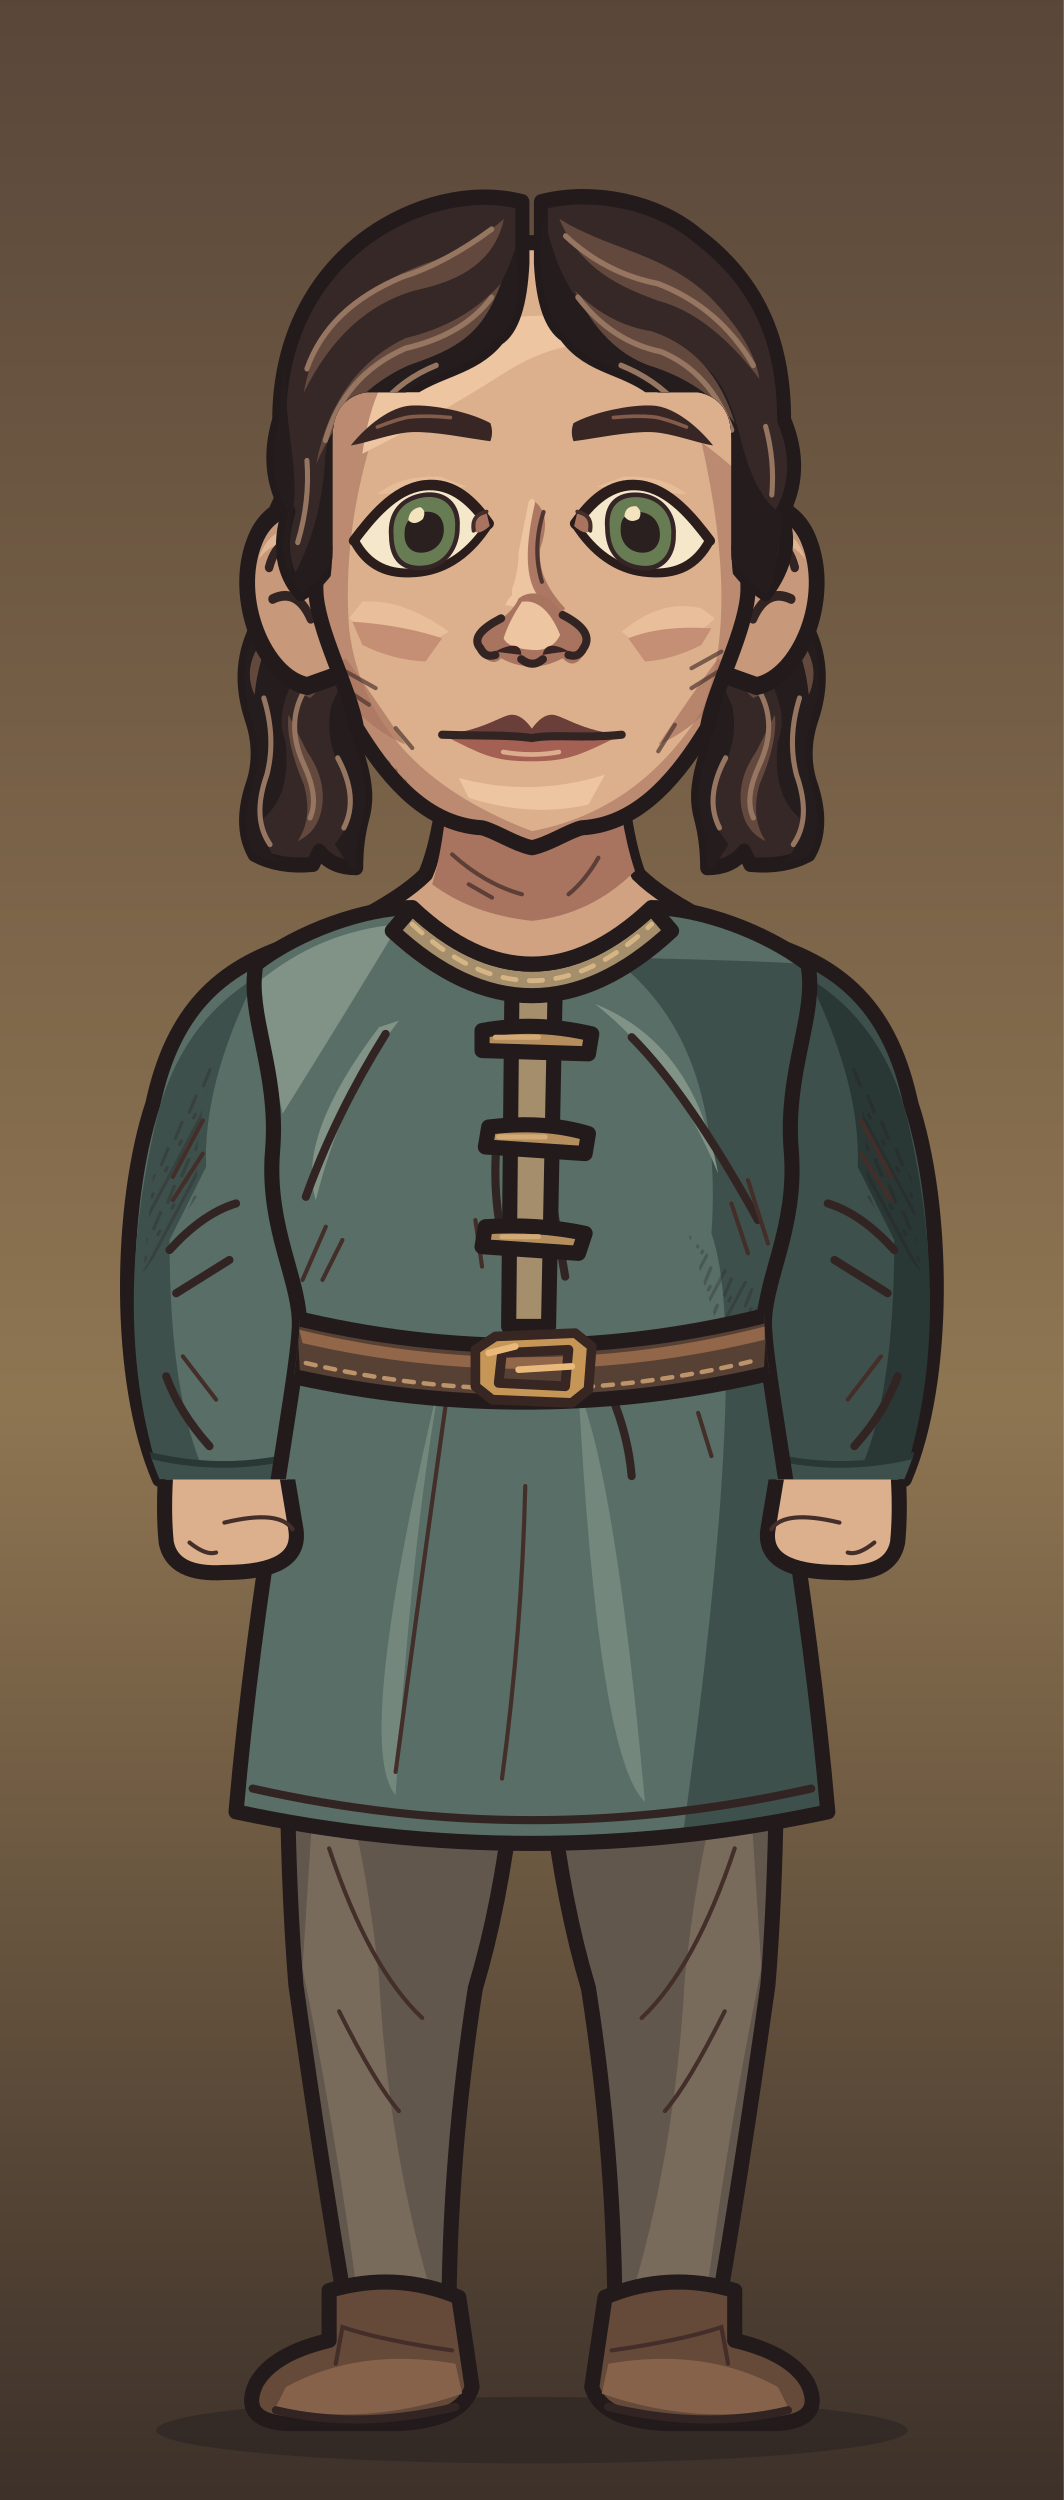
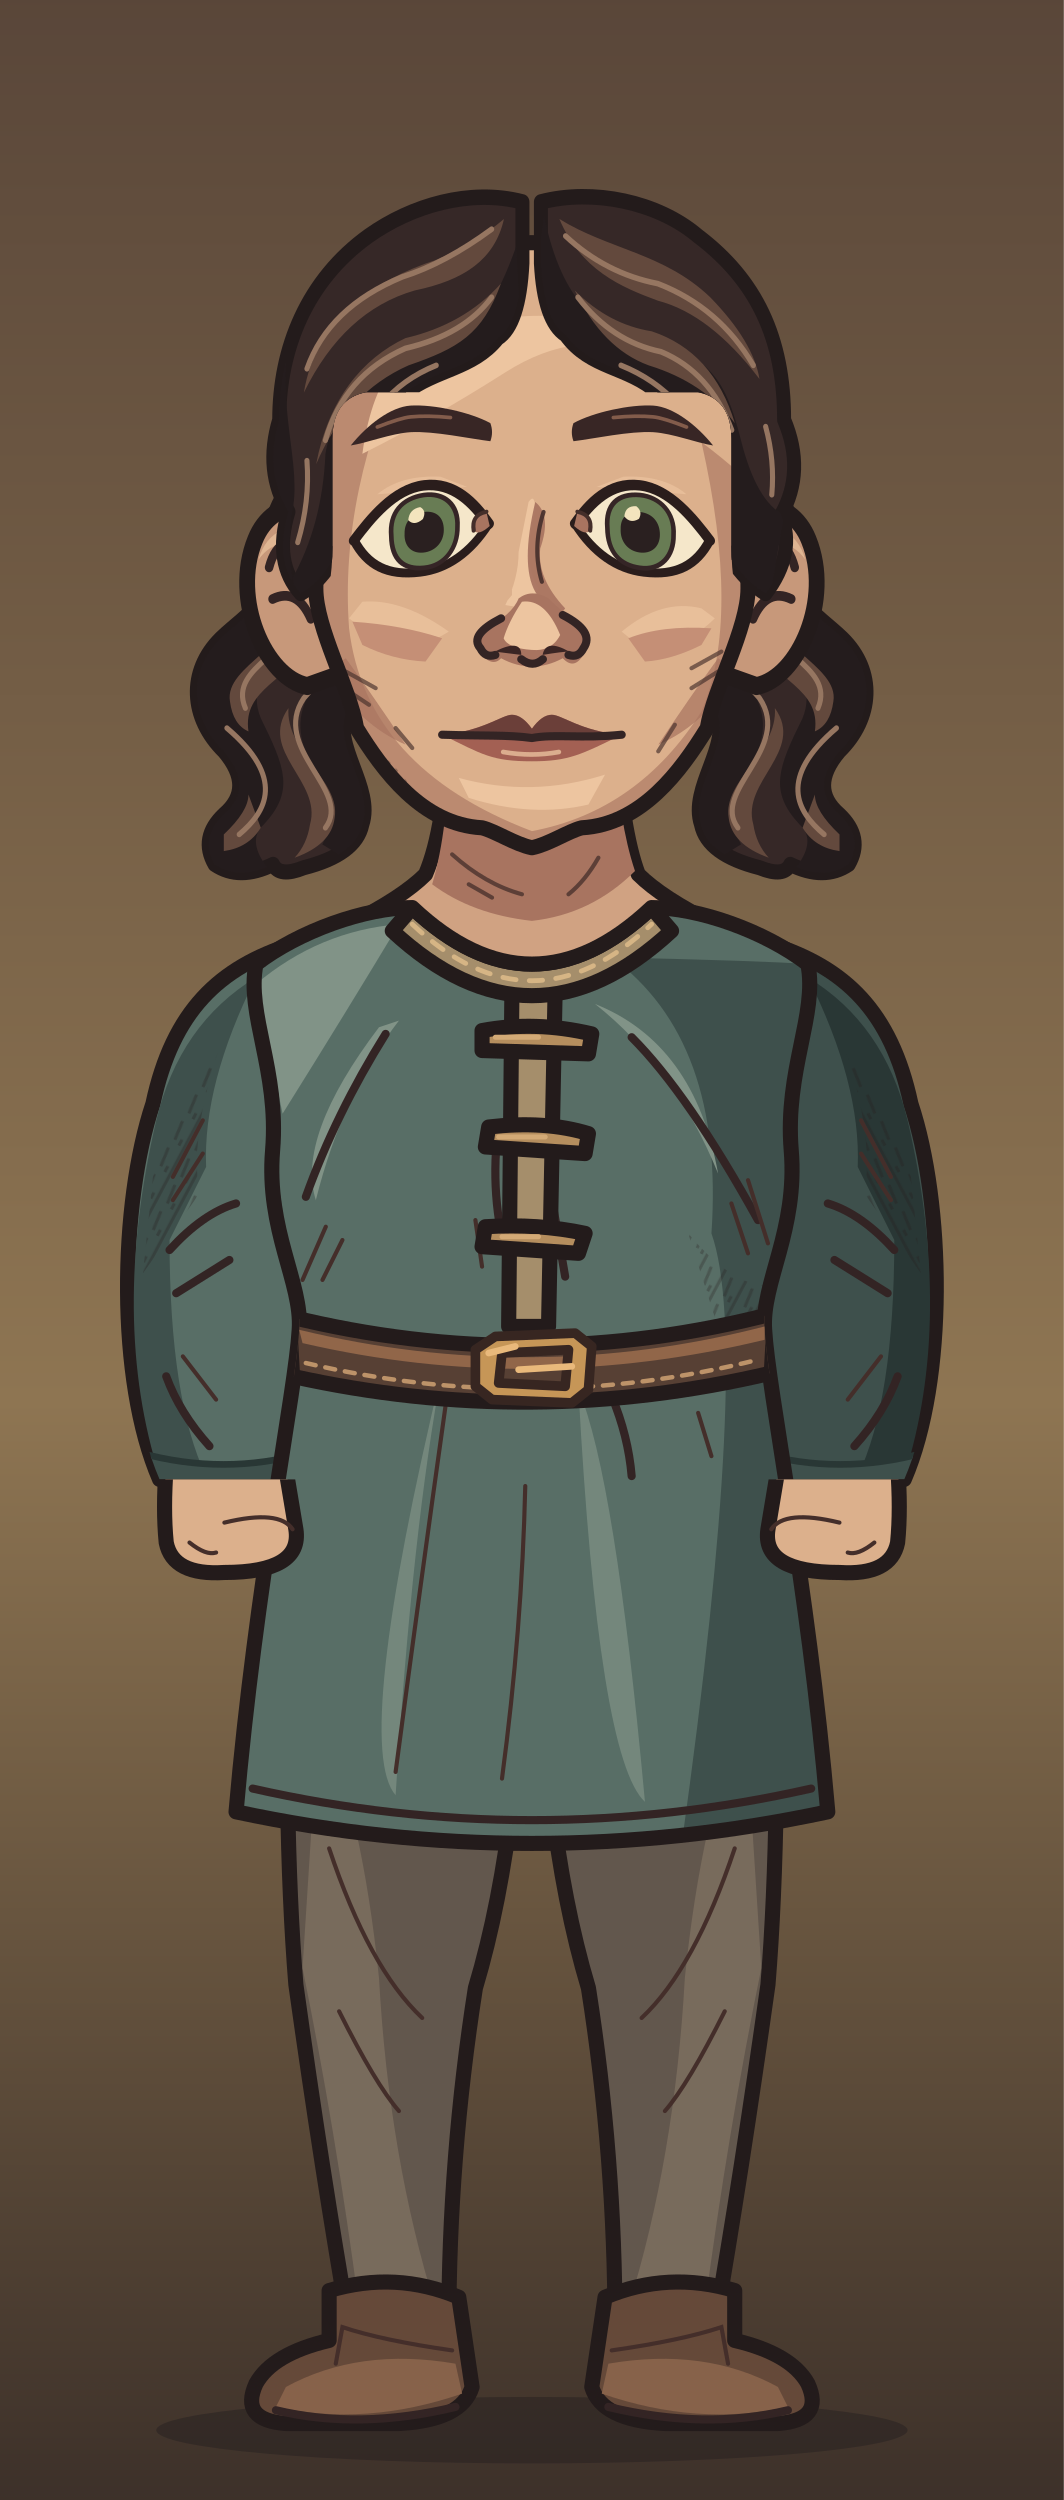
<svg xmlns="http://www.w3.org/2000/svg" xmlns:xlink="http://www.w3.org/1999/xlink" aria-labelledby="title" width="320" height="752" viewBox="0 0 320 752" role="img">
  <defs>
    <style>
      .edge {stroke:#231b1b;stroke-width:4.55;stroke-linecap:round;stroke-linejoin:round}
      .seam {fill:none;stroke:#332424;stroke-width:2.45;stroke-linecap:round;stroke-linejoin:round}
      .etch {fill:none;stroke:#442e2a;stroke-width:1.25;stroke-linecap:round}
      .hair-line {fill:none;stroke:#967661;stroke-width:1.45;stroke-linecap:round}
      .white {fill:#f5e7ca;stroke:#2a1d1c;stroke-width:2.65;stroke-linejoin:round}
      .label {fill:#efdfc1;font:600 20px Georgia,serif}
      .muted {fill:#b8aa96;font:13px 'Segoe UI',sans-serif}
      .section {fill:#dcbb8e;font:600 14px 'Segoe UI',sans-serif}
    </style>
    <linearGradient id="umber" x2="0" y2="1" gradientUnits="objectBoundingBox">
      <stop stop-color="#594639" />
      <stop offset=".56" stop-color="#8e7552" />
      <stop offset="1" stop-color="#3c3029" />
    </linearGradient>
    <linearGradient id="ash" x2="0" y2="1" gradientUnits="objectBoundingBox">
      <stop stop-color="#3b423d" />
      <stop offset=".56" stop-color="#7a7d67" />
      <stop offset="1" stop-color="#242b28" />
    </linearGradient>
    <linearGradient id="rose" x2="0" y2="1" gradientUnits="objectBoundingBox">
      <stop stop-color="#51404a" />
      <stop offset=".56" stop-color="#8a6972" />
      <stop offset="1" stop-color="#372c33" />
    </linearGradient>
    <pattern id="paper-grain" width="63" height="57" patternUnits="userSpaceOnUse">
      <path d="M1 16l2-1m21-4 5-2m16 7 6-1M12 32l3-1m16 11 4-1m20-14 4 1M4 51l5-1m41 0 9-2" fill="none" stroke="#231a1b" stroke-width=".85" opacity=".19" />
      <path d="M4 5l9-1m29 2 2-1M1 40l4-1m12 9 1-1m21-23 4-1m9 12 5-2" fill="none" stroke="#f0dbb5" stroke-width=".85" opacity=".23" />
      <path d="M16 19h.6m13-3h.7m28 6h.7m-39 15h.6m23 4h.6m-12 11h.7m29-39h.7" fill="none" stroke="#21191a" stroke-width="1.2" opacity=".28" stroke-linecap="round" />
    </pattern>
    <pattern id="ink-lines" width="7" height="9" patternUnits="userSpaceOnUse" patternTransform="rotate(28)">
      <path d="M1 -2V10m2.8-8 .6 6m1.9-1v5" stroke="#271d1d" stroke-width=".95" fill="none" opacity=".65" />
    </pattern>
    <radialGradient id="vignette" cx=".5" cy=".39" r=".72">
      <stop offset=".47" stop-color="#20191c" stop-opacity="0" />
      <stop offset="1" stop-color="#20191c" stop-opacity=".48" />
    </radialGradient>
    <g id="firs" fill="currentColor">
      <path d="M10 439Q15 379 12 300L9 220 15 146 15 54 19 80 21 147 28 230 25 326 29 439Z" />
      <path d="M17 169Q27 174 45 174L57 169 49 179 27 187 17 185                M18 194Q29 196 52 192L63 183 56 194 26 205 16 207                M15 225Q46 230 67 218L77 206 71 223 42 238 18 241                M17 252Q48 255 78 245L91 230 84 249 52 266 20 269                M14 282Q40 281 71 278L88 261 84 281 57 291 19 298                M19 312Q43 316 69 310L88 299 84 310 58 322 22 325" />
      <path d="M6 312 0 315V284L11 285M0 266 13 270V250L0 249M0 220 15 221 15 206 0 202                M0 180 16 181V167L0 165M0 141 15 150V138L0 133M0 112 17 127V118L0 104" />
      <path d="M64 440Q55 380 58 324L59 258 63 217 68 222 65 266 68 328 76 440Z                M63 291Q78 294 89 282L100 267 96 283 81 301 62 307                M63 323Q80 323 106 304L98 321 68 339                M63 316Q44 306 37 293L41 307 64 329Z" />
    </g>
    <g id="brambles" fill="none" stroke="currentColor" stroke-linecap="round" stroke-linejoin="round">
      <path stroke-width="3.8" d="M9 440Q13 401 21 380T26 333m-8 57Q39 375 43 352m-28 46Q6 377 0 376M41 440Q41 402 63 385m-20 44q26-6 39-30" />
      <path stroke-width="2" d="M23 364l14-13m-12 4-7-15m20 29 17-4m-15-1 1-11m13 49 2-17m2 14 18-5m-34 32q-12-10-17-10" />
    </g>
    <g id="night-scratches" fill="none" stroke="currentColor" stroke-width="1.2" stroke-linecap="round">
      <path d="M16 113q32-11 54-8m-30 9 16-3m184-40q19-4 44 1m-11 7 19 4                M24 335q33-3 68-16m-44 16 26-4m164-9q31 5 60-3m-39 8 38-3                M27 391q22-6 52-5m168 14q28-8 57-8m-40 11 24-4                M55 178l18-6m177 36 17 3m-12-4 17-1" />
    </g>
    <g id="shirt-setting">
      <rect width="320" height="440" fill="url(#umber)" />
      <path d="M50 217q24 8 64 1l-15 7-56 6m176-90q39-13 70-5l-26 4 28 2-64 6" fill="#856c54" opacity=".5" />
      <use xlink:href="#firs" style="color:#342827" opacity=".52" transform="translate(-26 8)" />
      <use xlink:href="#firs" style="color:#413128" opacity=".58" transform="translate(340 101) scale(-1 .81)" />
      <use xlink:href="#night-scratches" style="color:#dfbb87" opacity=".28" />
      <use xlink:href="#brambles" style="color:#291f22" opacity=".71" />
      <rect width="320" height="440" fill="url(#vignette)" />
      <rect width="320" height="440" fill="url(#paper-grain)" />
    </g>
    <g id="armor-setting">
      <rect width="320" height="440" fill="url(#ash)" />
      <path d="M42 173q49-4 68 3l-43 6 25 3-49 4m151 35q47 10 104-6l-26 14-62 8Z" fill="#707764" opacity=".48" />
      <use xlink:href="#firs" style="color:#27312c" opacity=".64" transform="translate(-36 30)" />
      <use xlink:href="#firs" style="color:#303833" opacity=".75" transform="translate(324 45) scale(-.86 1.03)" />
      <use xlink:href="#brambles" style="color:#252a27" opacity=".62" transform="translate(319 10) scale(-1 1)" />
      <use xlink:href="#night-scratches" style="color:#d8d8a9" opacity=".28" transform="translate(-2 21)" />
      <rect width="320" height="440" fill="url(#vignette)" />
      <rect width="320" height="440" fill="url(#paper-grain)" />
    </g>
    <g id="woman-setting">
      <rect width="320" height="440" fill="url(#rose)" />
      <path d="M44 235q40-4 76-1l-20 6-36 2 19 3-44 5m183-50q35 3 60-3l-24 9-31 2" fill="#775d65" opacity=".6" />
      <use xlink:href="#firs" style="color:#3b2b34" opacity=".58" transform="translate(-20 84) scale(.86 .91)" />
      <use xlink:href="#firs" style="color:#3d2e39" opacity=".68" transform="translate(327 54) scale(-.85 .98)" />
      <path d="M300 440q-2-82-6-173l-9-103 7-35 12 42 9 98 7 171Z                M294 195q-10-18-25-24l-15-1 13-4 11 2 18 15                M285 162q-13-22-34-27l-7 4 7-11 17 4 20 17                M303 242q-18-23-36-27l-13 3 15-9 11 2 21 15" fill="#3a2b33" opacity=".64" />
      <use xlink:href="#brambles" style="color:#2d2229" opacity=".8" transform="translate(12 6)" />
      <use xlink:href="#night-scratches" style="color:#e1b8a8" opacity=".28" transform="translate(0 7)" />
      <rect width="320" height="440" fill="url(#vignette)" />
      <rect width="320" height="440" fill="url(#paper-grain)" />
    </g>
    <pattern id="mail-rings" width="14" height="13" patternUnits="userSpaceOnUse" patternTransform="rotate(-7)">
      <path d="M-1 2q3-3 6 0 1 3-2 5Q0 8-1 5M6 2q3-3 6 0 1 3-2 5Q7 8 6 5M3 8q3-3 6 0 1 3-2 5-3 1-4-2M10 8q3-3 6 0" fill="none" stroke="#2d2c28" stroke-width="1.6" stroke-linecap="round" />
      <path d="M-.5 4q1.5-2 3-1m5 1q1.4-2 3-1M4 10q1.5-2 3-1m4 1q1.4-2 3-1" fill="none" stroke="#9a9b87" stroke-width="1.12" opacity=".78" stroke-linecap="round" />
    </pattern>
    <pattern id="armor-plates" width="47" height="24" patternUnits="userSpaceOnUse" patternTransform="translate(4 4) rotate(2)">
      <path d="M1 0l21 .7 1 18-3 3-17-1-1-4Zm24 1 19-1 2 15-3 7-19-2Z" fill="#85867a" stroke="#352e2a" stroke-width="1.75" stroke-linejoin="round" />
      <path d="M2 2l18 .2-.2 4L5 7 4 17Zm24 0 16-1 1 4-14 2-3 10Z" fill="#a9a58d" />
      <path d="M19 4l4 14-3 3-16-1 13-4Zm22 2 4 10-2 5-17-1 13-4Z" fill="#62655f" />
      <path d="M7 7l1-.5m6 12 3-2m16-7 5-1m-7 5 4-2" fill="none" stroke="#d0c0a0" stroke-width=".9" opacity=".76" />
      <path d="M6 12q2-2 2.7 1-1 2.2-2.7.5Zm12 1q1.8-2 2.4.6-1 2.6-2.5.8Zm11 1q1-2.2 2.8-1-.2 2.9-2.8 2.1Zm12-2q2.2-1.4 2.3.8-1 2.3-2.3.5Z" fill="#3c342d" />
    </pattern>
    <clipPath id="portrait-frame">
      <rect width="320" height="752" />
    </clipPath>
    <clipPath id="wardrobe-torso-mask">
      <path d="M124 273 C110 273 90 280 77 290 C74 305 84 322 82 346 C80 370 91 386 90 400 C89 418 77 476 71 545 Q160 564 249 545 C243 476 231 418 230 400 C229 386 240 370 238 346 C236 322 246 305 243 290 C230 280 210 273 196 273 Q160 307 124 273Z" />
    </clipPath>
    <clipPath id="wardrobe-sleeve-mask">
      <path d="M88 284 C66 291 52 304 46 332 C36 362 35 415 48 445 H87 L106 336Z" />
    </clipPath>
    <clipPath id="hair-adult-lock-right">
-       <path d="M229 138C237 142 245 152 246 165Q244 179 250 190Q256 202 251 216Q247 227 251 237Q255 249 250 257Q242 261 231 260L229 256Q225 261 217 261Q217 253 215 246C211 233 221 223 219 210Q210 194 219 181Q228 168 221 153Z" />
+       <path d="M229 138C237 142 245 152 246 165C243 181 252 184 261 192C272 202 271 216 260 226Q250 237 260 245Q268 252 263 260Q255 265 244 260Q242 264 234 261Q217 257 215 248C211 237 225 224 220 214C213 202 209 193 218 182Q229 168 221 153Z" />
    </clipPath>
    <clipPath id="hair-adult-lock-left">
-       <path d="M229 138C237 142 245 152 246 165Q244 179 250 190Q256 202 251 216Q247 227 251 237Q255 249 250 257Q242 261 231 260L229 256Q225 261 217 261Q217 253 215 246C211 233 221 223 219 210Q210 194 219 181Q228 168 221 153Z" />
+       <path d="M229 138C237 142 245 152 246 165C243 181 252 184 261 192C272 202 271 216 260 226Q250 237 260 245Q268 252 263 260Q255 265 244 260Q242 264 234 261Q217 257 215 248C211 237 225 224 220 214C213 202 209 193 218 182Q229 168 221 153Z" />
    </clipPath>
    <clipPath id="face-shape-clip">
      <path d="M 160 73 C 191 73 219 90 223 128 C 224 143 225 164 225 177 C 225 189 214.75 207 212.75 219 C 204.75 232 193 248 175 249 C 171 250 165 254 160 255 C 155 254 149 250 145 249 C 127 248 115.25 232 107.25 219 C 105.25 207 95 189 95 177 C 95 164 96 143 97 128 C 101 90 129 73 160 73 Z" />
    </clipPath>
    <clipPath id="face-features-eye-left">
      <path d="M-21 0 C-16 -6 -9 -14 0 -14 C9 -14 15 -7 19.5 0 C14 8 7 12 -1 12 C-11 12 -17 8 -21 0Z" />
    </clipPath>
    <clipPath id="face-features-eye-right">
      <path d="M-21 0 C-16 -6 -9 -14 0 -14 C9 -14 15 -7 19.5 0 C14 8 7 12 -1 12 C-11 12 -17 8 -21 0Z" />
    </clipPath>
    <clipPath id="face-features-nose-bridge">
      <path d="M154 144H167V179L172 185V187H149V185L154 179Z" />
    </clipPath>
    <clipPath id="headgear-hair-face">
      <path d="M25 0H295V337H25ZM110 118Q100 120 100 132V164Q100 178 96 186Q160 177 224 186Q220 178 220 164V132Q220 120 210 118Z" />
    </clipPath>
    <clipPath id="hair-crown-clip">
      <path d="M157 63C140 59 121 64 107 73C87 86 78 106 78 127Q73 142 81 154Q76 169 85 178Q96 172 101 156C103 139 109 126 119 119C129 112 141 112 149 103Q156 99 157 81Z M163 63C180 59 201 63 214 73C233 86 242 103 242 127Q249 142 241 155Q246 166 236 178Q225 172 219 157C217 140 212 126 201 119C191 111 179 112 171 102Q164 98 163 81Z" />
    </clipPath>
    <clipPath id="full-costume-hands-clip">
      <rect x="0" y="445" width="320" height="307" />
    </clipPath>
  </defs>
  <g data-part="full-costume">
    <rect width="320" height="752" fill="url(#umber)" />
    <ellipse cx="160" cy="731" rx="113" ry="10" fill="#261f20" opacity=".5" />
    <g>
      <path d="M87 469 L158 469 Q158 548 143 598 Q135 649 135 700 H105 Q97 654 89 597 Q85 548 87 469Z" fill="#62574d" class="edge" />
      <path d="M96 514 Q109 546 114 595 Q117 649 131 694 H108Q101 641 91 592Z" fill="#8c7c69" opacity=".53" />
      <path d="M99 556Q111 592 127 607 M102 605Q113 627 120 635" class="etch" />
      <g transform="translate(0 0)">
        <path d="M99 689Q119 683 138 691L142 718Q139 728 120 729H86Q72 728 77 717Q82 708 99 704Z" fill="#654939" class="edge" />
        <path d="M86 718Q108 706 137 711L139 720Q110 730 83 724Z" fill="#87624a" />
        <path d="M101 711L103 700Q115 704 136 707" class="etch" />
        <path d="M83 725Q108 731 137 724" class="seam" />
      </g>
    </g>
    <g transform="translate(320 0) scale(-1 1)">
      <path d="M87 469 L158 469 Q158 548 143 598 Q135 649 135 700 H105 Q97 654 89 597 Q85 548 87 469Z" fill="#62574d" class="edge" />
      <path d="M96 514 Q109 546 114 595 Q117 649 131 694 H108Q101 641 91 592Z" fill="#8c7c69" opacity=".53" />
      <path d="M99 556Q111 592 127 607 M102 605Q113 627 120 635" class="etch" />
      <g transform="translate(0 0)">
        <path d="M99 689Q119 683 138 691L142 718Q139 728 120 729H86Q72 728 77 717Q82 708 99 704Z" fill="#654939" class="edge" />
        <path d="M86 718Q108 706 137 711L139 720Q110 730 83 724Z" fill="#87624a" />
        <path d="M101 711L103 700Q115 704 136 707" class="etch" />
        <path d="M83 725Q108 731 137 724" class="seam" />
      </g>
    </g>
  </g>
  <g clip-path="url(#portrait-frame)">
    <g data-part="neck">
      <g id="face-shape-neck">
        <path d="M 135 219 Q 134 249 128 263 Q 121 270 105 278 L 122 301 198 301 215 278 Q 199 270 192 263 Q 187 250 185 219 Z" fill="#d0a282" class="edge" />
        <path d="M 135 224 185 224 Q 186 247 191 262 Q 178 275 160 277 Q 142 275 130 266 Q 135 249 135 224 Z" fill="#a87460" />
        <path d="M 136 257 q 10 9 21 12 m -16 -3 7 4 m 32 -12 q -4 7 -9 11" class="etch" opacity=".75" />
      </g>
    </g>
    <path d="M88 284 C66 291 52 304 46 332 C36 362 35 415 48 445 H87 L106 336Z" fill="#586e66" class="edge" />
    <path d="M47 337 Q54 308 77 294 Q61 326 62 351 L51 373 Q51 421 62 444 H48 Q33 397 47 337Z" fill="#3e504c" />
    <path d="M46 354 Q57 326 66 315 Q57 342 60 359 L43 383Z" fill="url(#ink-lines)" opacity=".44" />
    <path d="M51 376 q10 -11 20 -14 m-18 27 16 -10 M50 414 q4 11 13 21" class="seam" />
    <path d="M52 354 l9 -17 m-9 24 9 -14 m-6 61 10 13" class="etch" />
    <g clip-path="url(#wardrobe-sleeve-mask)">
      <path d="M42 437Q67.5 444 92 437V445H42Z" fill="#3e504c" />
      <path d="M42 437Q67.5 444 92 437" fill="none" stroke="#293735" stroke-width="2" />
    </g>
    <g transform="translate(320 0) scale(-1 1)">
      <path d="M88 284 C66 291 52 304 46 332 C36 362 35 415 48 445 H87 L106 336Z" fill="#3e504c" class="edge" />
      <path d="M47 337 Q54 308 77 294 Q61 326 62 351 L51 373 Q51 421 62 444 H48 Q33 397 47 337Z" fill="#293735" />
      <path d="M46 354 Q57 326 66 315 Q57 342 60 359 L43 383Z" fill="url(#ink-lines)" opacity=".44" />
      <path d="M51 376 q10 -11 20 -14 m-18 27 16 -10 M50 414 q4 11 13 21" class="seam" />
      <path d="M52 354 l9 -17 m-9 24 9 -14 m-6 61 10 13" class="etch" />
      <g clip-path="url(#wardrobe-sleeve-mask)">
        <path d="M42 437Q67.5 444 92 437V445H42Z" fill="#3e504c" />
        <path d="M42 437Q67.5 444 92 437" fill="none" stroke="#293735" stroke-width="2" />
      </g>
    </g>
    <path d="M124 273 C110 273 90 280 77 290 C74 305 84 322 82 346 C80 370 91 386 90 400 C89 418 77 476 71 545 Q160 564 249 545 C243 476 231 418 230 400 C229 386 240 370 238 346 C236 322 246 305 243 290 C230 280 210 273 196 273 Q160 307 124 273Z" fill="#586e66" />
    <g data-part="torso" clip-path="url(#wardrobe-torso-mask)">
      <path d="M77 296 Q96 280 120 278 Q105 303 85 335Z" fill="#819387" />
      <path d="M184 288 Q230 289 243 290 L254 555 H205 Q226 405 214 371 Q218 313 184 288Z" fill="#3e504c" />
      <path d="M78 344 Q88 359 84 381 L69 402 L61 359Z" fill="#3e504c" />
      <path d="M207 371 Q223 390 235 386 L234 416 L220 412Z" fill="url(#ink-lines)" opacity=".42" />
      <path d="M120 307 Q103 329 95 361 Q89 342 114 309Z M179 302 Q209 314 216 353 Q203 321 179 302Z" fill="#819387" />
      <path d="M133 412Q124 460 119 540Q106 525 133 412Z M174 418Q185 444 194 542Q180 529 174 418Z" fill="#819387" opacity=".68" />
      <path d="M134 423Q126 480 119 533 M158 447Q157 490 151 535" class="etch" />
      <path d="M76 538Q160 557 244 538" class="seam" />
      <path d="M116 311 Q101 335 92 360 M190 312 Q207 329 228 367 M150 338 q-3 22 3 42 m11 -31 6 35 M184 420q5 12 6 24" class="seam" />
      <path d="M98 369 l-7 16 m12 -12 -6 12 M225 355 l6 19 m-11 -12 5 15 M143 367 l2 14 m65 44 4 13" class="etch" />
      <path d="M154 296 167 297 165 399 153 399Z" fill="#a58e6b" class="edge" />
      <path d="M145 310q16 -3 33 1l-1 6-32 -1Z M147 339q17 -2 30 2l-1 6-30 -2Z M146 369q16 -1 30 2l-2 6-29 -2Z" fill="#b58e5e" class="edge" />
      <path d="M149 312h13m-12 30h14m-13 30h11" fill="none" stroke="#d3aa76" stroke-width="1.5" stroke-linecap="round" />
      <path d="M124 273 Q160 307 196 273 L202 280 Q160 319 118 280Z" fill="#a58e6b" class="edge" />
      <path d="M124 278 Q160 312 196 278" fill="none" stroke="#d6b585" stroke-width="1.45" stroke-dasharray="4 4" stroke-linecap="round" />
    </g>
    <path d="M124 273 C110 273 90 280 77 290 C74 305 84 322 82 346 C80 370 91 386 90 400 C89 418 77 476 71 545 Q160 564 249 545 C243 476 231 418 230 400 C229 386 240 370 238 346 C236 322 246 305 243 290 C230 280 210 273 196 273 Q160 307 124 273Z" fill="none" class="edge" />
    <g data-part="belt" clip-path="url(#wardrobe-torso-mask)">
      <path d="M87 396 Q160 414 233 395 L232 413 Q160 430 88 414Z" fill="#574034" class="edge" />
      <path d="M90 400 Q160 417 230 399 L230 403 Q160 420 91 404Z" fill="#916649" />
      <path d="M92 410 Q160 426 228 409" fill="none" stroke="#bd9369" stroke-width="1.35" stroke-dasharray="3 3" stroke-linecap="round" />
      <path d="M149 402l24 -1 5 4-1 13-5 4-24 -1-5 -4v-11Z M151 407l-1 9 20 1 1 -11Z" fill="#c69657" fill-rule="evenodd" stroke="#372621" stroke-width="2.9" stroke-linejoin="round" />
      <path d="M156 412l16 -1m-25 -4 8 -2" fill="none" stroke="#e9b97b" stroke-width="2" stroke-linecap="round" />
    </g>
    <g id="hair-adult-locks" transform="matrix(0.926 0 0 1 11.765 0)">
-       <path d="M229 138C237 142 245 152 246 165Q244 179 250 190Q256 202 251 216Q247 227 251 237Q255 249 250 257Q242 261 231 260L229 256Q225 261 217 261Q217 253 215 246C211 233 221 223 219 210Q210 194 219 181Q228 168 221 153Z" fill="#362827" class="edge" />
+       <path d="M229 138C237 142 245 152 246 165C243 181 252 184 261 192C272 202 271 216 260 226Q250 237 260 245Q268 252 263 260Q255 265 244 260Q242 264 234 261Q217 257 215 248C211 237 225 224 220 214C213 202 209 193 218 182Q229 168 221 153Z" fill="#362827" class="edge" />
      <g clip-path="url(#hair-adult-lock-right)">
-         <path d="M232 148Q243 162 235 183C228 200 246 208 240 223Q238 239 247 246Q249 252 241 261L253 264L262 247L252 224L255 200L249 175L246 149Z M225 171Q225 181 221 190Q218 199 225 212Q228 224 219 236Q216 245 224 254L216 265L209 240L216 218L210 197Z" fill="#241c1d" />
-         <path d="M229 158Q240 169 232 185Q227 196 236 208L232 210Q221 201 226 188Q232 175 229 158Z M239 215Q240 223 234 236Q231 246 236 253Q229 250 228 242Q227 234 233 226Z M244 189Q255 199 250 209Q249 199 244 189Z" fill="#63493d" />
-         <path d="M239 166Q242 175 238 183Q233 195 240 201 M230 187Q226 197 234 208Q240 218 234 230Q229 240 232 246 M247 210Q243 222 246 233Q251 246 245 254 M223 228Q216 240 221 249" fill="none" stroke="#967661" stroke-width="1.65" stroke-linecap="round" stroke-linejoin="round" />
+         <path d="M232 146Q247 161 238 179C231 193 255 200 248 216C240 231 237 238 247 248Q253 253 245 262L267 269L276 237L276 192L252 164Z M223 182C222 196 224 199 233 210C242 227 219 238 228 254L214 262L207 237L216 214L208 199Z" fill="#241c1d" />
+         <path d="M234 161Q245 173 240 181C235 194 260 200 258 211Q257 218 252 220C254 207 239 205 231 192Q228 184 234 177Z M239 213C249 226 228 235 232 248Q233 254 237 258Q225 254 224 246C222 235 240 226 239 213Z M252 239Q252 244 260 251L260 256Q252 255 248 249Z" fill="#63493d" />
+         <path d="M238 166Q242 176 238 184C234 196 259 200 253 213 M227 188Q221 197 234 210C245 225 218 238 227 249 M259 219C240 234 246 244 255 251" fill="none" stroke="#967661" stroke-width="1.65" stroke-linecap="round" stroke-linejoin="round" />
      </g>
      <g transform="translate(320 0) scale(-1 1)">
-         <path d="M229 138C237 142 245 152 246 165Q244 179 250 190Q256 202 251 216Q247 227 251 237Q255 249 250 257Q242 261 231 260L229 256Q225 261 217 261Q217 253 215 246C211 233 221 223 219 210Q210 194 219 181Q228 168 221 153Z" fill="#362827" class="edge" />
+         <path d="M229 138C237 142 245 152 246 165C243 181 252 184 261 192C272 202 271 216 260 226Q250 237 260 245Q268 252 263 260Q255 265 244 260Q242 264 234 261Q217 257 215 248C211 237 225 224 220 214C213 202 209 193 218 182Q229 168 221 153Z" fill="#362827" class="edge" />
        <g clip-path="url(#hair-adult-lock-left)">
-           <path d="M232 148Q243 162 235 183C228 200 246 208 240 223Q238 239 247 246Q249 252 241 261L253 264L262 247L252 224L255 200L249 175L246 149Z M225 171Q225 181 221 190Q218 199 225 212Q228 224 219 236Q216 245 224 254L216 265L209 240L216 218L210 197Z" fill="#241c1d" />
-           <path d="M229 158Q240 169 232 185Q227 196 236 208L232 210Q221 201 226 188Q232 175 229 158Z M239 215Q240 223 234 236Q231 246 236 253Q229 250 228 242Q227 234 233 226Z M244 189Q255 199 250 209Q249 199 244 189Z" fill="#63493d" />
-           <path d="M239 166Q242 175 238 183Q233 195 240 201 M230 187Q226 197 234 208Q240 218 234 230Q229 240 232 246 M247 210Q243 222 246 233Q251 246 245 254 M223 228Q216 240 221 249" fill="none" stroke="#967661" stroke-width="1.65" stroke-linecap="round" stroke-linejoin="round" />
+           <path d="M232 146Q247 161 238 179C231 193 255 200 248 216C240 231 237 238 247 248Q253 253 245 262L267 269L276 237L276 192L252 164Z M223 182C222 196 224 199 233 210C242 227 219 238 228 254L214 262L207 237L216 214L208 199Z" fill="#241c1d" />
+           <path d="M234 161Q245 173 240 181C235 194 260 200 258 211Q257 218 252 220C254 207 239 205 231 192Q228 184 234 177Z M239 213C249 226 228 235 232 248Q233 254 237 258Q225 254 224 246C222 235 240 226 239 213Z M252 239Q252 244 260 251L260 256Q252 255 248 249Z" fill="#63493d" />
+           <path d="M238 166Q242 176 238 184C234 196 259 200 253 213 M227 188Q221 197 234 210C245 225 218 238 227 249 M259 219C240 234 246 244 255 251" fill="none" stroke="#967661" stroke-width="1.65" stroke-linecap="round" stroke-linejoin="round" />
        </g>
      </g>
    </g>
    <g id="face-shape">
      <g id="face-shape-ears">
        <g transform="translate(105 179) scale(-1.046 1.19)">
          <path d="M -4 -15 C 7 -26 22 -25 27 -14 C 34 1 24 21 12 23 L -4 18 Z" fill="#c7987a" class="edge" />
          <path d="M 7 -15 C 16 -20 24 -16 26 -9 C 22 -14 16 -14 13 -11 L 10 -1 Z" fill="#edc5a0" opacity=".66" />
          <path d="M 23 -7 Q 20 -17 10 -11 L 7 2 M 22 1 Q 15 -2 11 6" class="seam" />
        </g>
        <g transform="translate(215 179) scale(1.046 1.19)">
          <path d="M -4 -15 C 7 -26 22 -25 27 -14 C 34 1 24 21 12 23 L -4 18 Z" fill="#c7987a" class="edge" />
          <path d="M 7 -15 C 16 -20 24 -16 26 -9 C 22 -14 16 -14 13 -11 L 10 -1 Z" fill="#edc5a0" opacity=".66" />
          <path d="M 23 -7 Q 20 -17 10 -11 L 7 2 M 22 1 Q 15 -2 11 6" class="seam" />
        </g>
      </g>
      <path d="M 160 73 C 191 73 219 90 223 128 C 224 143 225 164 225 177 C 225 189 214.75 207 212.75 219 C 204.75 232 193 248 175 249 C 171 250 165 254 160 255 C 155 254 149 250 145 249 C 127 248 115.25 232 107.25 219 C 105.25 207 95 189 95 177 C 95 164 96 143 97 128 C 101 90 129 73 160 73 Z" fill="#dcb08c" />
      <g clip-path="url(#face-shape-clip)">
        <path d="M 70 141 Q 104 91 123 103 Q 102 148 105 189 Q 110 231 160 250 Q 192 244 211 214 Q 223 186 211 133 Q 235 151 250 174 L 250 265 70 265 Z" fill="#bb8a70" />
        <path d="M 109 136.5 Q 114 99 142 98 Q 173 89 195 107 Q 174 98 152 112 Q 130 126 109 136.5 Z" fill="#edc5a0" />
        <g transform="translate(160 0) scale(-1 1)">
          <path d="M 25 190 Q 39 180 51 181 L 55 186 Q 45 194 32 194 Z" fill="#edc5a0" opacity=".72" />
          <path d="M 27 192 Q 39 188 54 187 L 51 194 Q 42 198.5 32 199 Z" fill="#c58f76" />
          <path d="M 56 198 Q 48 209 38 224 Q 52 218 62 202 Z" fill="#a87460" opacity=".73" />
        </g>
        <g transform="translate(160 0) scale(1 1)">
          <path d="M 27 190 Q 39 180 51 183 L 55 186 Q 45 196 32 194 Z" fill="#edc5a0" opacity=".72" />
          <path d="M 29 192 Q 39 188 54 189 L 51 194 Q 42 198.5 34 199 Z" fill="#c58f76" />
          <path d="M 56 198 Q 48 209 38 224 Q 52 218 62 202 Z" fill="#a87460" opacity=".73" />
        </g>
        <path d="M 92 183 Q 99 211 120 232 L 132 247 119 248 Q 98 234 85 212 Z M 229 184 Q 224 217 203 241 L 193 250 209 247 Q 230 233 240 211 Z" fill="url(#ink-lines)" opacity=".42" />
        <path d="M 138 234 Q 160 240 182 233 L 177 242 Q 160 246 141 240 Z" fill="#edc5a0" />
        <path d="M 104 202 l 9 5 m -8 1 6 4 m 97 -11 9 -5 m -9 11 8 -5 m -97 17 5 6 m 74 1 5 -8" class="etch" opacity=".65" />
      </g>
      <path d="M 160 73 C 191 73 219 90 223 128 C 224 143 225 164 225 177 C 225 189 214.75 207 212.75 219 C 204.75 232 193 248 175 249 C 171 250 165 254 160 255 C 155 254 149 250 145 249 C 127 248 115.25 232 107.25 219 C 105.25 207 95 189 95 177 C 95 164 96 143 97 128 C 101 90 129 73 160 73 Z" fill="none" class="edge" />
    </g>
    <g clip-path="url(#face-shape-clip)">
      <g data-part="eyes">
        <g transform="matrix(1 -0.12 0 1 127.5 160)">
          <path d="M-14 -13 Q-7 -18 5 -16 L13 -12" fill="#edc5a0" opacity=".65" />
          <path d="M-21 0 C-16 -6 -9 -14 0 -14 C9 -14 15 -7 19.5 0 C14 8 7 12 -1 12 C-11 12 -17 8 -21 0Z" class="white" />
          <g clip-path="url(#face-features-eye-left)">
            <g transform="translate(0 0) scale(1 1)">
              <path d="M-9.8 0 C-10.4 -7 -6.6 -10.9 0 -11.1 C6.1 -11.2 10.5 -7 10.1 -.3 C10.2 5.9 6.4 11 0 10.8 C-6.1 10.7 -9.7 7.2 -9.8 0Z" fill="#687c54" stroke="#352526" stroke-width="1.4" />
              <path d="M-5.8 -.2C-5.9-3.8-3.5-6 .1-6 3.8-6 6-3.6 6 .1 6 3.9 3.3 6.3-.2 6.2-3.9 6.1-6 3.3-5.8-.2Z" fill="#2a2020" />
              <path d="M-4.7-4.1Q-4.4-7.4-1.1-7.6 .9-6.3-.3-3.9-2.9-2-4.7-4.1Z" fill="#f3e4bd" />
            </g>
          </g>
          <path d="M-21 0 C-16 -6 -9 -14 0 -14 C9 -14 15 -7 19.5 0" fill="none" stroke="#2a1d1c" stroke-width="3.15" stroke-linecap="round" />
          <path d="M18.8 -3.8 Q14.2 -3.4 15 1.4 Q16.5 3.2 19.8 .6Z" fill="#a87460" />
          <path d="M18.8 -3.8 Q14.2 -3.4 15 1.4" class="etch" />
        </g>
        <g transform="matrix(-1 -0.12 0 1 192.5 160)">
          <path d="M-14 -13 Q-7 -18 5 -16 L13 -12" fill="#edc5a0" opacity=".65" />
          <path d="M-21 0 C-16 -6 -9 -14 0 -14 C9 -14 15 -7 19.5 0 C14 8 7 12 -1 12 C-11 12 -17 8 -21 0Z" class="white" />
          <g clip-path="url(#face-features-eye-right)">
            <g transform="translate(0 0) scale(-1 1)">
              <path d="M-9.8 0 C-10.4 -7 -6.6 -10.9 0 -11.1 C6.1 -11.2 10.5 -7 10.1 -.3 C10.2 5.9 6.4 11 0 10.8 C-6.1 10.7 -9.7 7.2 -9.8 0Z" fill="#687c54" stroke="#352526" stroke-width="1.4" />
              <path d="M-5.8 -.2C-5.9-3.8-3.5-6 .1-6 3.8-6 6-3.6 6 .1 6 3.9 3.3 6.3-.2 6.2-3.9 6.1-6 3.3-5.8-.2Z" fill="#2a2020" />
              <path d="M-4.7-4.1Q-4.4-7.4-1.1-7.6 .9-6.3-.3-3.9-2.9-2-4.7-4.1Z" fill="#f3e4bd" />
            </g>
          </g>
          <path d="M-21 0 C-16 -6 -9 -14 0 -14 C9 -14 15 -7 19.5 0" fill="none" stroke="#2a1d1c" stroke-width="3.15" stroke-linecap="round" />
          <path d="M18.8 -3.8 Q14.2 -3.4 15 1.4 Q16.5 3.2 19.8 .6Z" fill="#a87460" />
          <path d="M18.8 -3.8 Q14.2 -3.4 15 1.4" class="etch" />
        </g>
      </g>
      <g data-part="brows">
        <g transform="matrix(1 0 0 1 127.5 131)">
          <path d="M-22 3 C-17 -3.22 -10 -8.6 -4 -9 C3 -9.4 14 -7 20 -3.72 Q21 -1 20 1.72 C14 1 3 -1.4 -4 -1 C-10 -0.6 -17 2.22 -22 3Z" fill="#382625" />
          <path d="M-14 -2.55 Q-7 -5.3 -4 -5.6 Q1 -6.1 8 -5.4" fill="none" stroke="#835c4b" stroke-width="1.1" stroke-linecap="round" />
        </g>
        <g transform="matrix(-1 0 0 1 192.5 131)">
          <path d="M-22 3 C-17 -3.22 -10 -8.6 -4 -9 C3 -9.4 14 -7 20 -3.72 Q21 -1 20 1.72 C14 1 3 -1.4 -4 -1 C-10 -0.6 -17 2.22 -22 3Z" fill="#382625" />
          <path d="M-14 -2.55 Q-7 -5.3 -4 -5.6 Q1 -6.1 8 -5.4" fill="none" stroke="#835c4b" stroke-width="1.1" stroke-linecap="round" />
        </g>
      </g>
      <g data-part="nose">
        <g clip-path="url(#face-features-nose-bridge)">
          <path d="M159 151 Q161 148 161 154 Q157 169 162 177 L158 183 152 182 Q156 174 156 166Z" fill="#edc5a0" />
          <path d="M161 151 Q166 155 162.5 165 Q161.5 174 170 183 L167 187 161 178 Q156.5 170 161 151Z" fill="#a87460" opacity=".93" />
          <path d="M163.5 154 Q160 165 163 175" class="etch" opacity=".9" />
        </g>
        <path d="M156 180 Q160 177 165 180 C167 182 169.28 184 174 188 Q178 192 176 196 Q173 202 169.28 198 Q160 203 150.72 198 Q148 201 144 196 Q142 192 146 189 Q154 185 156 180Z" fill="#a87460" />
        <path d="M157 181 Q164 180 168.5 191 Q165.95 196 160 195.5 Q152.775 195 151.5 192 Q153 187 157 181Z" fill="#edc5a0" />
        <path d="M150.72 186 Q141 191 144.5 195 Q146 198 149 197 M169.28 185 Q179 190 175.5 195 Q174 198 171 197" class="seam" />
        <path d="M148.8 196 q8 -4 8 1 q-8 -1 -8 -1Z M163.2 197 q1 -5 8 -1 q-2 0 -8 1Z" fill="#3b2524" />
        <path d="M156.8 198.3 Q160.25 201 163.3 198.3" class="seam" />
      </g>
      <g data-part="mouth">
        <path d="M133 221 C145.15 220 151 215 154 215 Q157 215 160 219.2 Q163 215 166 215 C169 215 174.85 220 187 221 C174.85 227 171 229 160 229 C148 229 145.15 227 133 221Z" fill="#a36053" />
        <path d="M133 221 C145.15 220 151 215 154 215 Q157 215 160 219.2 Q163 215 166 215 C169 215 174.85 220 187 221 C174.85 222.25 167 220.7 160 222 C153 221 145.15 221.4 133 221Z" fill="#56322f" opacity=".72" />
        <path d="M133 221 C145.15 221.4 153 221 160 222 C167 220.7 174.85 222.25 187 221" class="seam" />
        <path d="M151.36 226.2 Q160 227.7 168.1 226.2" fill="none" stroke="#edc5a0" stroke-width="1.4" stroke-linecap="round" opacity=".76" />
      </g>
    </g>
    <g id="hair-front">
      <g clip-path="url(#headgear-hair-face)">
        <g transform="matrix(0.926 0 0 1.024 11.765 -3.765)">
          <path d="M157 63C140 59 121 64 107 73C87 86 78 106 78 127Q73 142 81 154Q76 169 85 178Q96 172 101 156C103 139 109 126 119 119C129 112 141 112 149 103Q156 99 157 81Z M163 63C180 59 201 63 214 73C233 86 242 103 242 127Q249 142 241 155Q246 166 236 178Q225 172 219 157C217 140 212 126 201 119C191 111 179 112 171 102Q164 98 163 81Z" fill="#362827" class="edge" />
          <g clip-path="url(#hair-crown-clip)">
            <path d="M82 98C76 123 86 140 82 155Q80 169 84 179L77 184L67 147Z M155 76C149 91 143 102 125 105C108 109 96 121 93 137Q92 158 82 174L86 185L107 164L120 121L157 110Z M164 67C170 93 182 102 202 105C220 109 224 119 228 133Q233 151 242 155L237 181L218 167L207 127L174 112L160 94Z" fill="#241c1d" />
            <path d="M86 119C90 97 109 86 129 80Q142 75 151 68C148 80 138 86 122 89Q99 95 86 119Z M90 140C94 121 105 109 119 103Q138 99 150 87C144 102 136 106 120 111Q100 119 90 140Z M169 68C185 77 203 78 218 91Q232 104 234 115Q218 96 201 92C189 88 176 83 169 68Z M174 89Q185 99 199 101Q219 107 226 128Q216 116 198 111Q183 106 174 89Z" fill="#63493d" />
            <path d="M147 71Q132 81 118 85Q94 94 87 112 M147 91Q138 102 119 106Q99 114 93 133 M129 111Q107 119 101 142 M87 139Q88 151 84 163 M171 73Q184 84 201 87Q221 94 232 111 M175 91Q186 104 202 107Q218 113 225 130 M189 111Q211 119 219 141 M236 129Q239 139 238 149" fill="none" stroke="#967661" stroke-width="1.65" stroke-linecap="round" stroke-linejoin="round" />
          </g>
        </g>
      </g>
    </g>
  </g>
  <g data-part="handheld-equipment">
    <g data-part="hands" clip-path="url(#full-costume-hands-clip)">
      <g>
        <path d="M50 441 Q49 454 50 464 Q52 474 67.5 473Q91 473 89 460 L86 442Z" fill="#dcb08c" class="edge" data-part="hand" />
        <path d="M67.5 458Q84 454 88 460 M57 464q5 4 8 3" class="etch" />
      </g>
      <g transform="translate(320 0) scale(-1 1)">
        <path d="M50 441 Q49 454 50 464 Q52 474 67.5 473Q91 473 89 460 L86 442Z" fill="#dcb08c" class="edge" data-part="hand" />
        <path d="M67.5 458Q84 454 88 460 M57 464q5 4 8 3" class="etch" />
      </g>
    </g>
  </g>
</svg>
